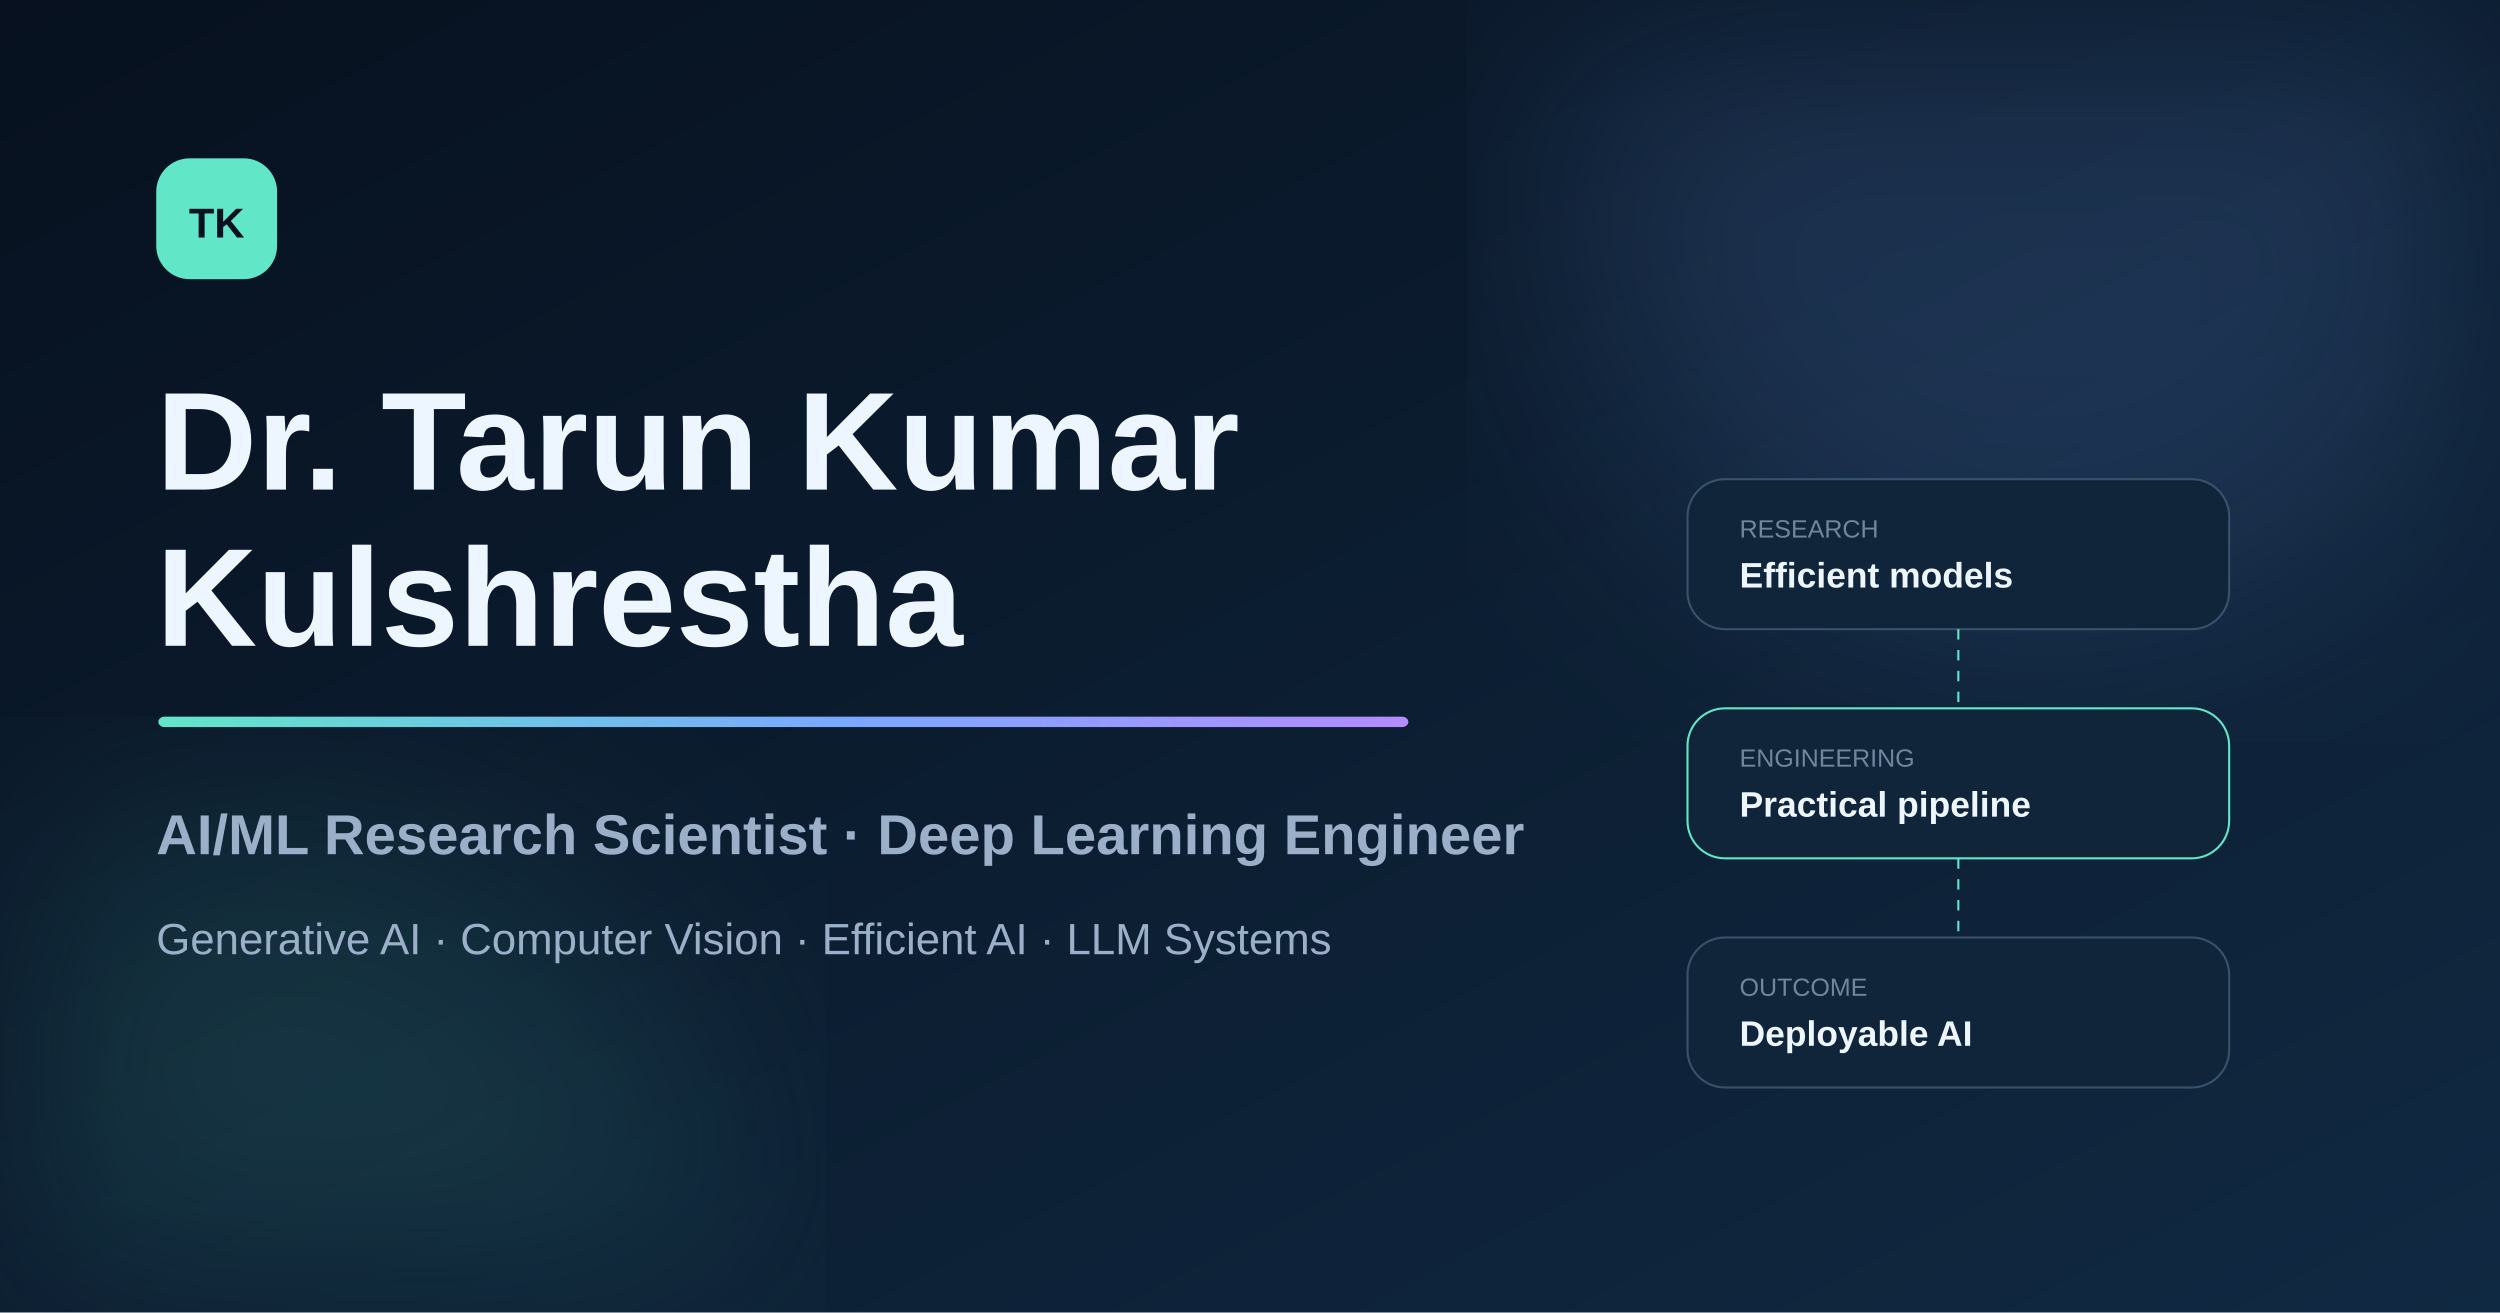
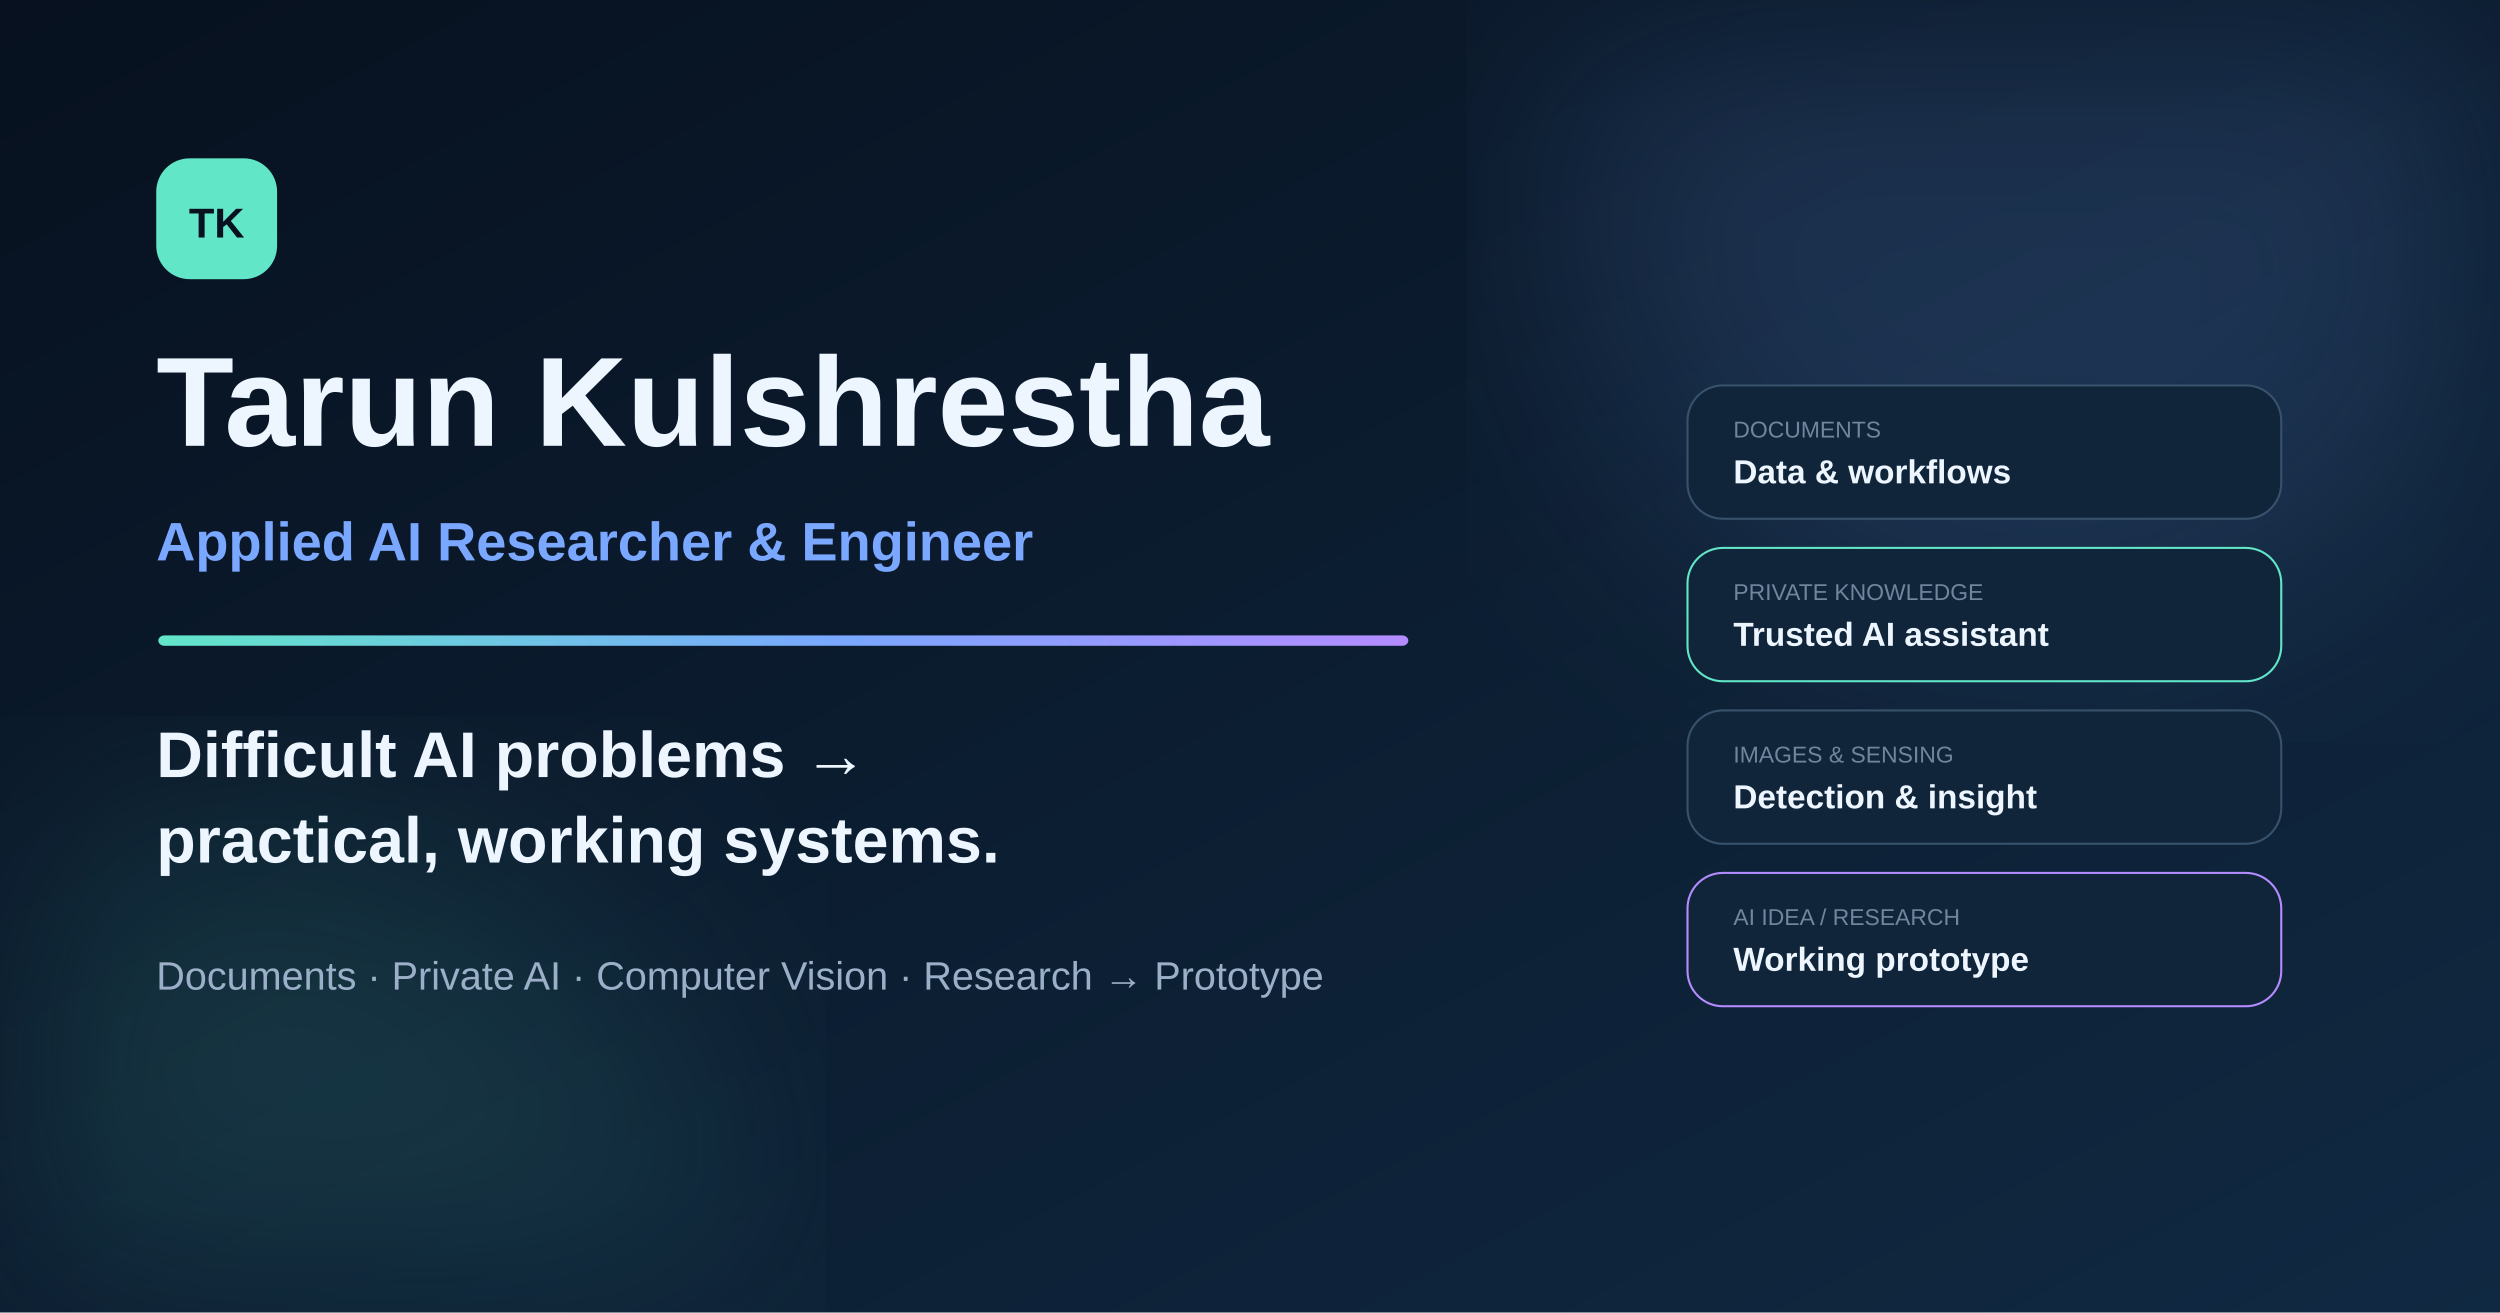
<svg xmlns="http://www.w3.org/2000/svg" width="1200" height="630" viewBox="0 0 1200 630">
  <defs>
    <linearGradient id="bg" x1="0" y1="0" x2="1" y2="1">
      <stop stop-color="#07111f" />
      <stop offset="1" stop-color="#102942" />
    </linearGradient>
    <linearGradient id="accent" x1="0" y1="0" x2="1" y2="0">
      <stop stop-color="#62e6c8" />
      <stop offset=".55" stop-color="#7aa7ff" />
      <stop offset="1" stop-color="#b58cff" />
    </linearGradient>
    <filter id="blur">
      <feGaussianBlur stdDeviation="60" />
    </filter>
  </defs>
  <rect width="1200" height="630" fill="url(#bg)" />
  <circle cx="980" cy="80" r="230" fill="#7aa7ff" opacity=".15" filter="url(#blur)" />
  <circle cx="120" cy="620" r="230" fill="#62e6c8" opacity=".12" filter="url(#blur)" />
  <rect x="75" y="76" width="58" height="58" rx="16" fill="#62e6c8" />
  <text x="104" y="114" font-family="Arial, sans-serif" font-size="20" font-weight="900" text-anchor="middle" fill="#07111f">TK</text>
-   <text x="75" y="235" font-family="Arial, sans-serif" font-size="67" font-weight="800" fill="#edf5ff">Dr. Tarun Kumar</text>
-   <text x="75" y="310" font-family="Arial, sans-serif" font-size="67" font-weight="800" fill="#edf5ff">Kulshrestha</text>
-   <rect x="76" y="344" width="600" height="5" rx="3" fill="url(#accent)" />
-   <text x="75" y="410" font-family="Arial, sans-serif" font-size="27" font-weight="600" fill="#9bb0c8">AI/ML Research Scientist · Deep Learning Engineer</text>
-   <text x="75" y="458" font-family="Arial, sans-serif" font-size="21" fill="#9bb0c8">Generative AI · Computer Vision · Efficient AI · LLM Systems</text>
-   <g transform="translate(810 230)">
-     <rect width="260" height="72" rx="18" fill="#10253a" stroke="#38526c" />
-     <text x="25" y="28" font-family="Arial" font-size="12" fill="#71859d">RESEARCH</text>
-     <text x="25" y="52" font-family="Arial" font-size="17" font-weight="700" fill="#edf5ff">Efficient models</text>
-     <path d="M130 72V110" stroke="#62e6c8" stroke-dasharray="5 5" />
-     <rect y="110" width="260" height="72" rx="18" fill="#10253a" stroke="#62e6c8" />
-     <text x="25" y="138" font-family="Arial" font-size="12" fill="#71859d">ENGINEERING</text>
-     <text x="25" y="162" font-family="Arial" font-size="17" font-weight="700" fill="#edf5ff">Practical pipeline</text>
-     <path d="M130 182V220" stroke="#62e6c8" stroke-dasharray="5 5" />
-     <rect y="220" width="260" height="72" rx="18" fill="#10253a" stroke="#38526c" />
-     <text x="25" y="248" font-family="Arial" font-size="12" fill="#71859d">OUTCOME</text>
-     <text x="25" y="272" font-family="Arial" font-size="17" font-weight="700" fill="#edf5ff">Deployable AI</text>
+   <text x="75" y="214" font-family="Arial, sans-serif" font-size="61" font-weight="800" fill="#edf5ff">Tarun Kulshrestha</text>
+   <text x="75" y="269" font-family="Arial, sans-serif" font-size="26" font-weight="700" fill="#7aa7ff">Applied AI Researcher &amp; Engineer</text>
+   <rect x="76" y="305" width="600" height="5" rx="3" fill="url(#accent)" />
+   <text x="75" y="373" font-family="Arial, sans-serif" font-size="31" font-weight="700" fill="#edf5ff">Difficult AI problems →</text>
+   <text x="75" y="414" font-family="Arial, sans-serif" font-size="31" font-weight="700" fill="#edf5ff">practical, working systems.</text>
+   <text x="75" y="475" font-family="Arial, sans-serif" font-size="19" fill="#9bb0c8">Documents · Private AI · Computer Vision · Research → Prototype</text>
+   <g transform="translate(810 185)">
+     <rect width="285" height="64" rx="17" fill="#10253a" stroke="#38526c" />
+     <text x="22" y="25" font-family="Arial" font-size="11" fill="#71859d">DOCUMENTS</text>
+     <text x="22" y="47" font-family="Arial" font-size="16" font-weight="700" fill="#edf5ff">Data &amp; workflows</text>
+     <rect y="78" width="285" height="64" rx="17" fill="#10253a" stroke="#62e6c8" />
+     <text x="22" y="103" font-family="Arial" font-size="11" fill="#71859d">PRIVATE KNOWLEDGE</text>
+     <text x="22" y="125" font-family="Arial" font-size="16" font-weight="700" fill="#edf5ff">Trusted AI assistant</text>
+     <rect y="156" width="285" height="64" rx="17" fill="#10253a" stroke="#38526c" />
+     <text x="22" y="181" font-family="Arial" font-size="11" fill="#71859d">IMAGES &amp; SENSING</text>
+     <text x="22" y="203" font-family="Arial" font-size="16" font-weight="700" fill="#edf5ff">Detection &amp; insight</text>
+     <rect y="234" width="285" height="64" rx="17" fill="#10253a" stroke="#b58cff" />
+     <text x="22" y="259" font-family="Arial" font-size="11" fill="#71859d">AI IDEA / RESEARCH</text>
+     <text x="22" y="281" font-family="Arial" font-size="16" font-weight="700" fill="#edf5ff">Working prototype</text>
  </g>
</svg>
